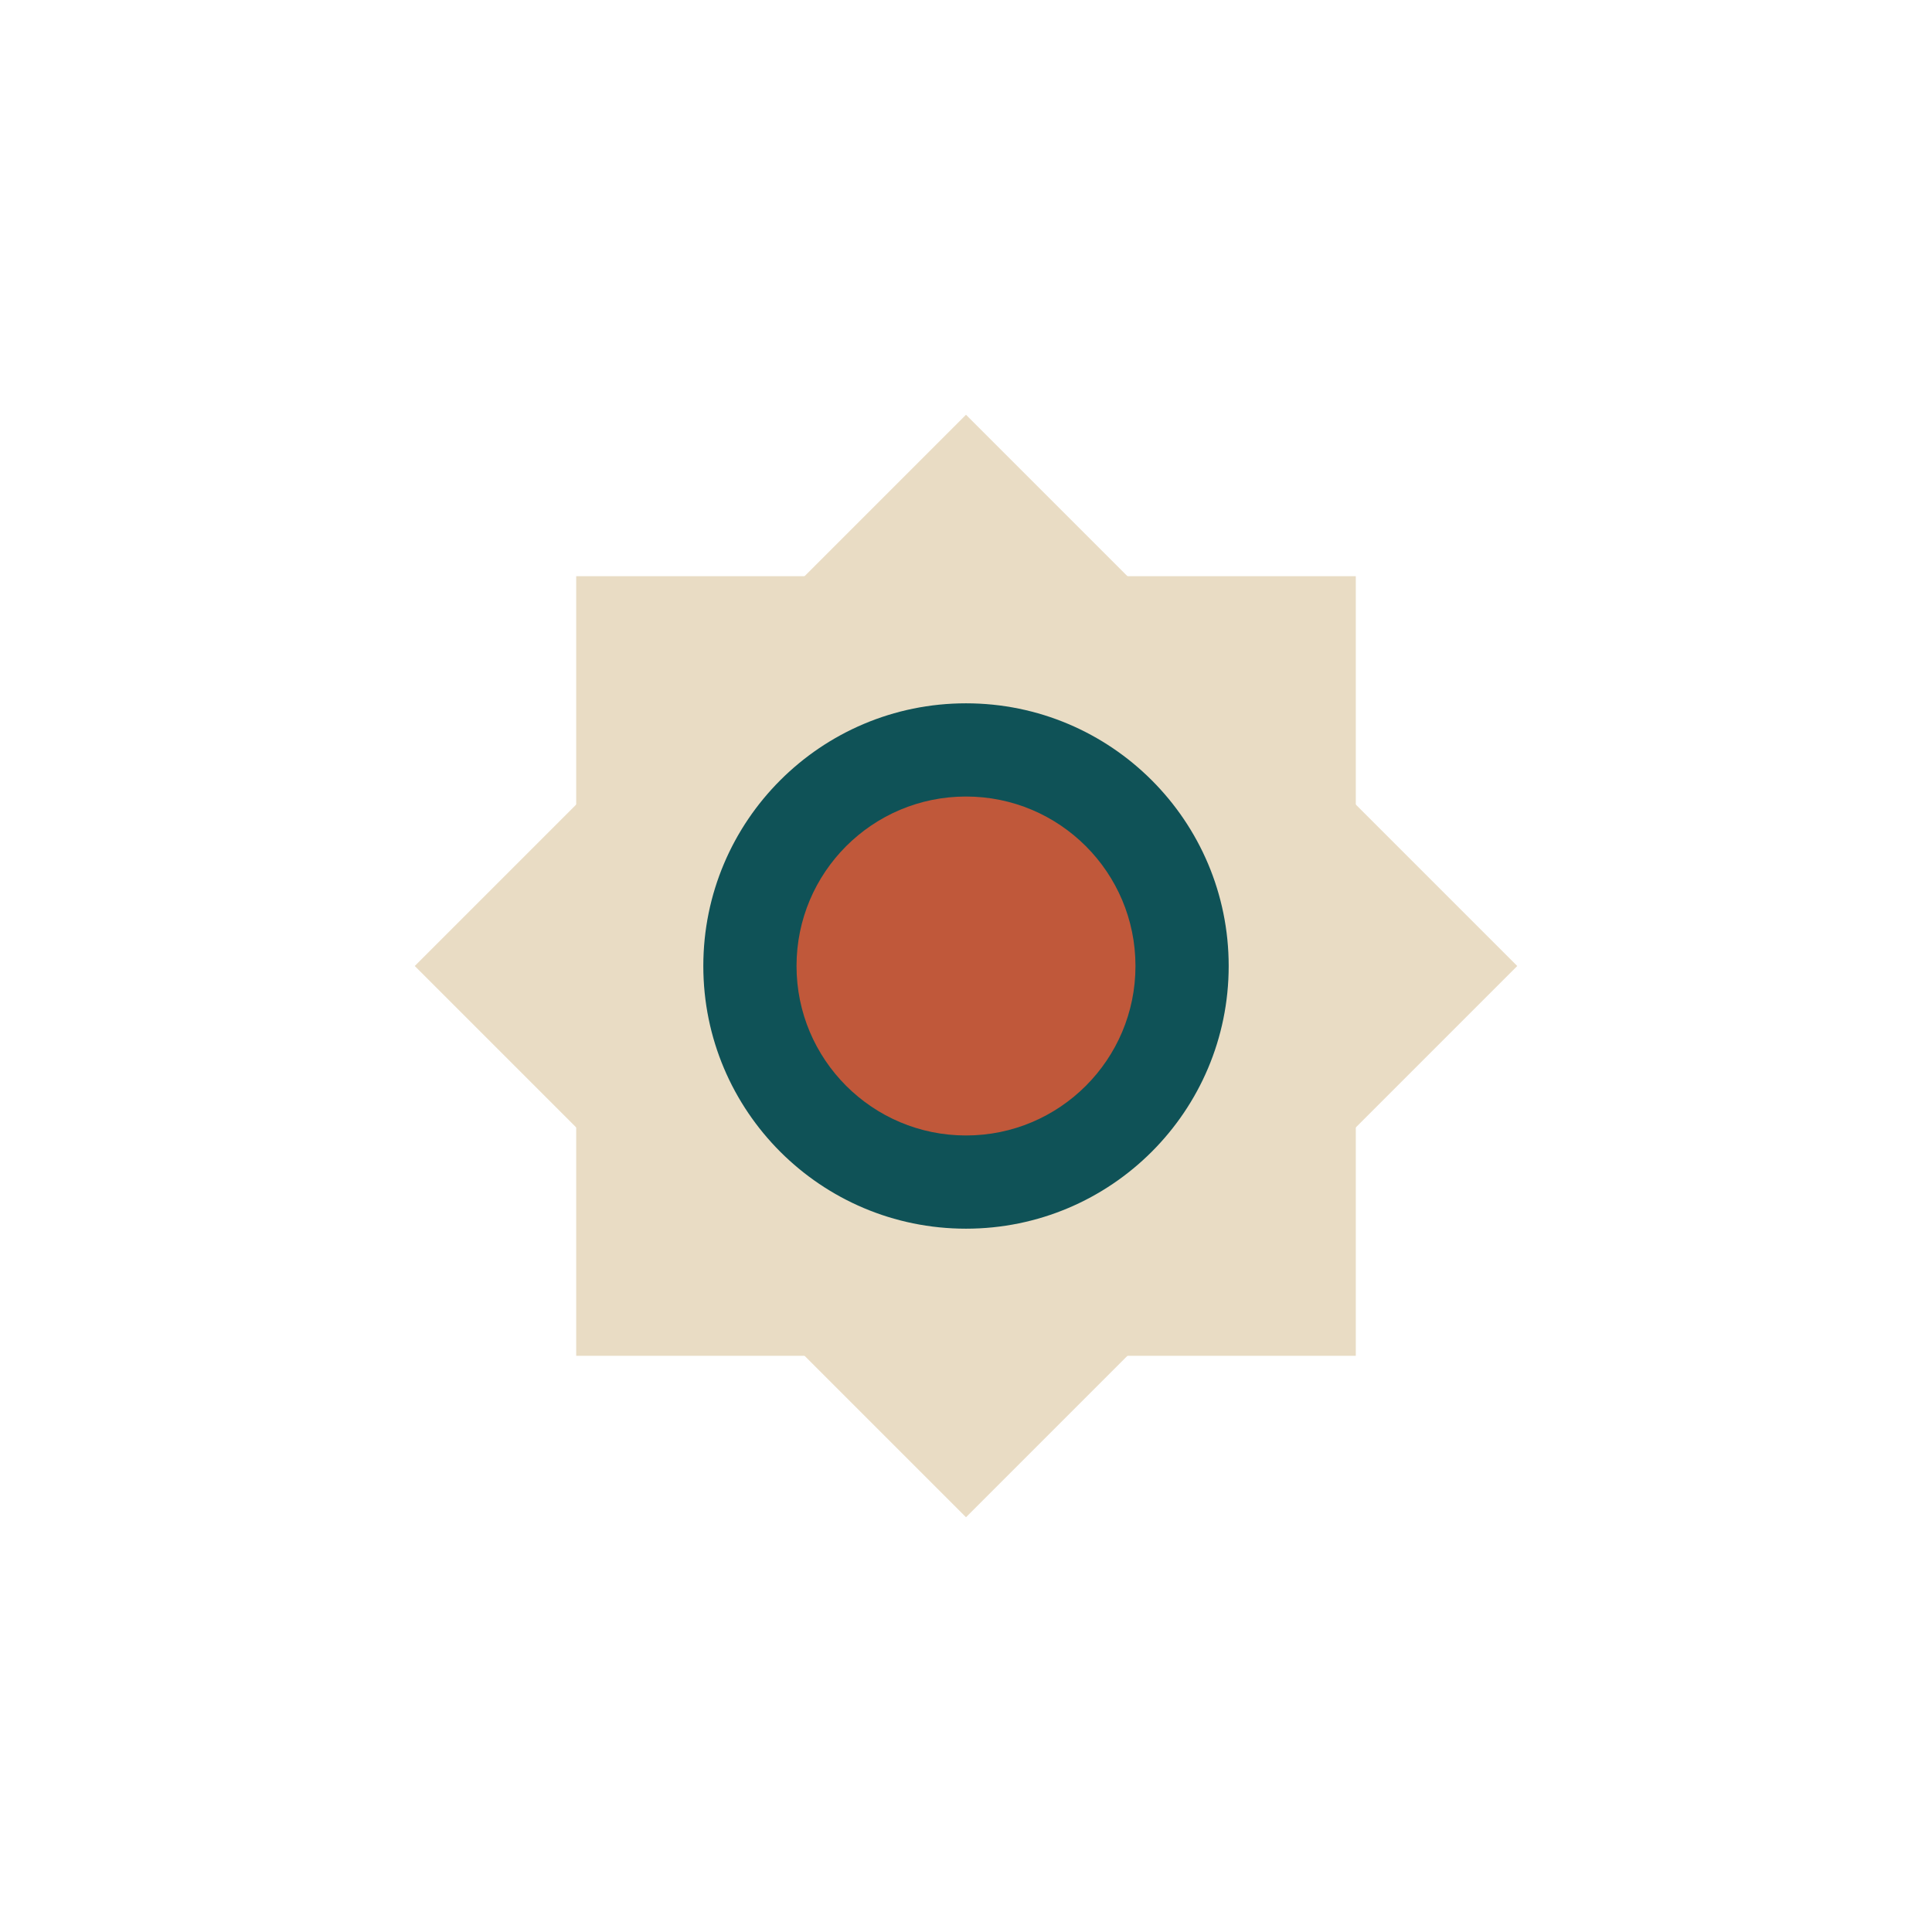
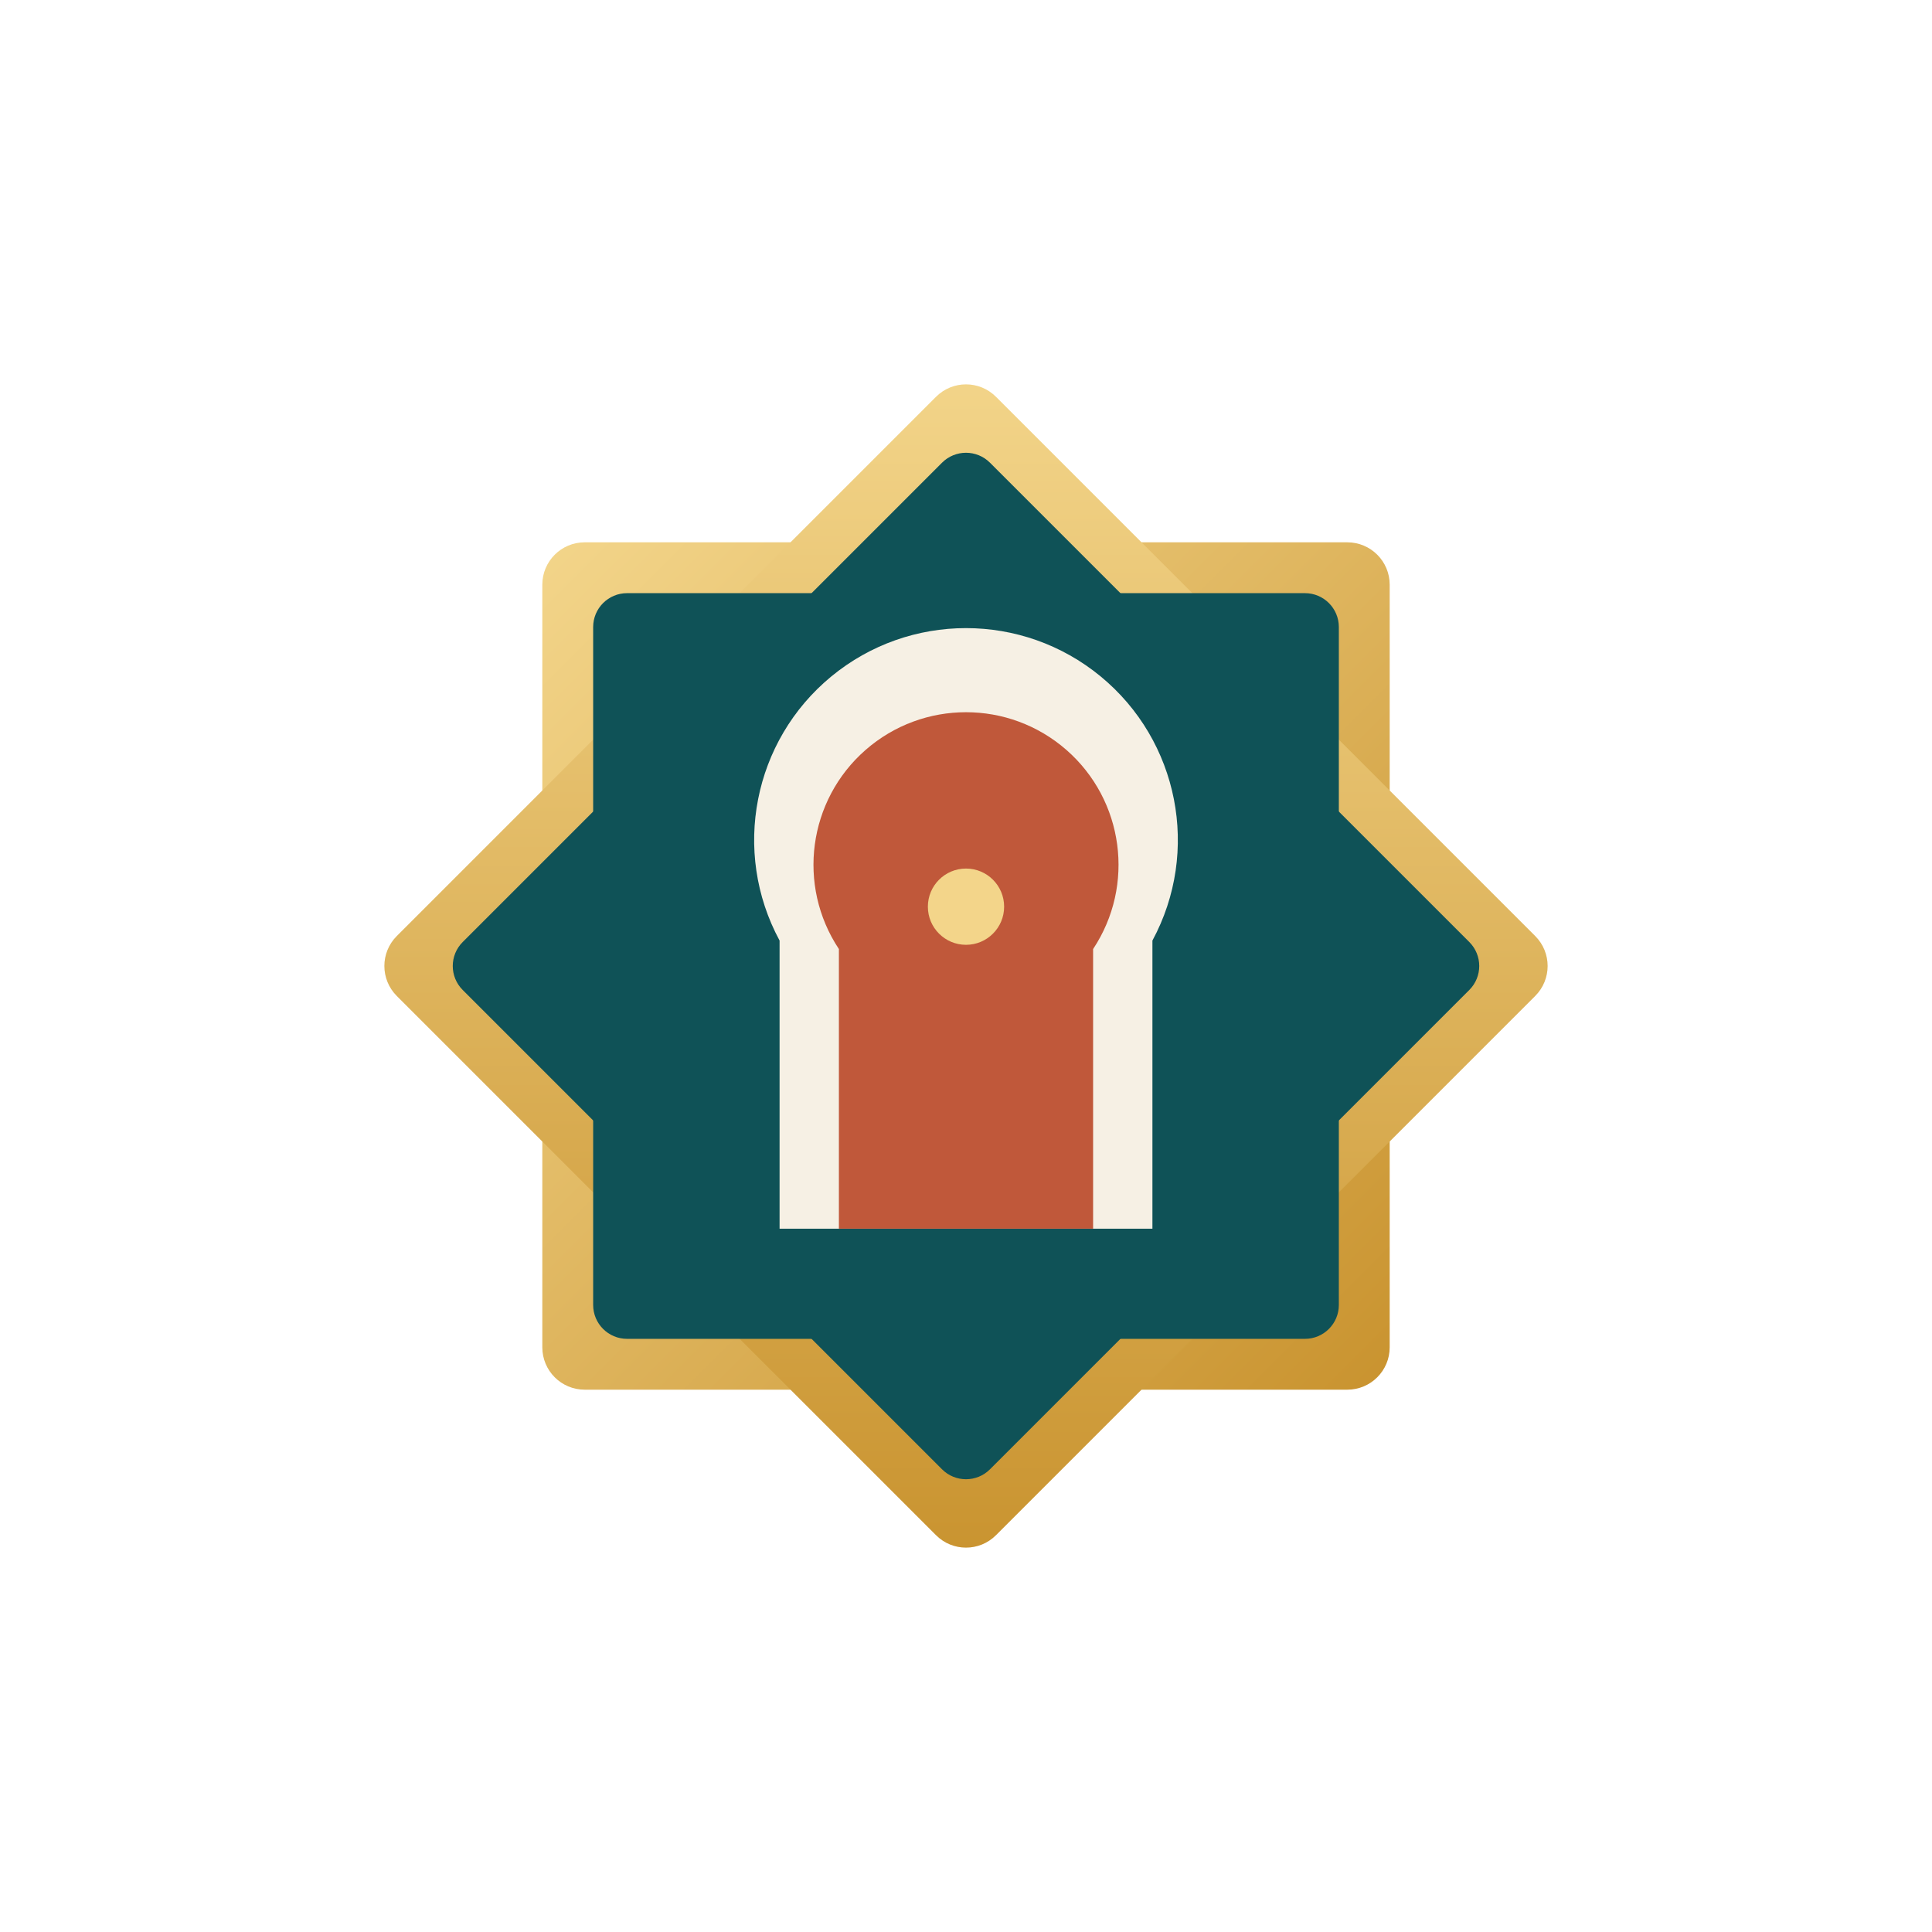
<svg xmlns="http://www.w3.org/2000/svg" width="456" height="456" viewBox="0 0 456 456">
+   <defs>
+     <linearGradient id="gold" x1="0" y1="0" x2="1" y2="1">
+       <stop offset="0" stop-color="#F3D58A" />
+       <stop offset="1" stop-color="#C9932F" />
+     </linearGradient>
+   </defs>
  <g transform="translate(228 228)">
-     <rect x="-92" y="-92" width="184" height="184" fill="#E9DCC4" />
-     <rect x="-92" y="-92" width="184" height="184" fill="#E9DCC4" transform="rotate(45)" />
-     <circle r="62" fill="#0F5257" />
-     <circle r="40" fill="#C0583A" />
+     <rect x="-100" y="-100" width="200" height="200" rx="10" fill="url(#gold)" />
+     <rect x="-100" y="-100" width="200" height="200" rx="10" fill="url(#gold)" transform="rotate(45)" />
+     <rect x="-88" y="-88" width="176" height="176" rx="8" fill="#0F5257" />
+     <rect x="-88" y="-88" width="176" height="176" rx="8" fill="#0F5257" transform="rotate(45)" />
+     <path d="M -44 62 L -44 -6 A 50 50 0 1 1 44 -6 L 44 62 Z" fill="#F6F0E4" />
+     <path d="M -30 62 L -30 -4 A 36 36 0 1 1 30 -4 L 30 62 Z" fill="#C0583A" />
+     <circle cx="0" cy="-14" r="9" fill="#F3D58A" />
  </g>
</svg>
